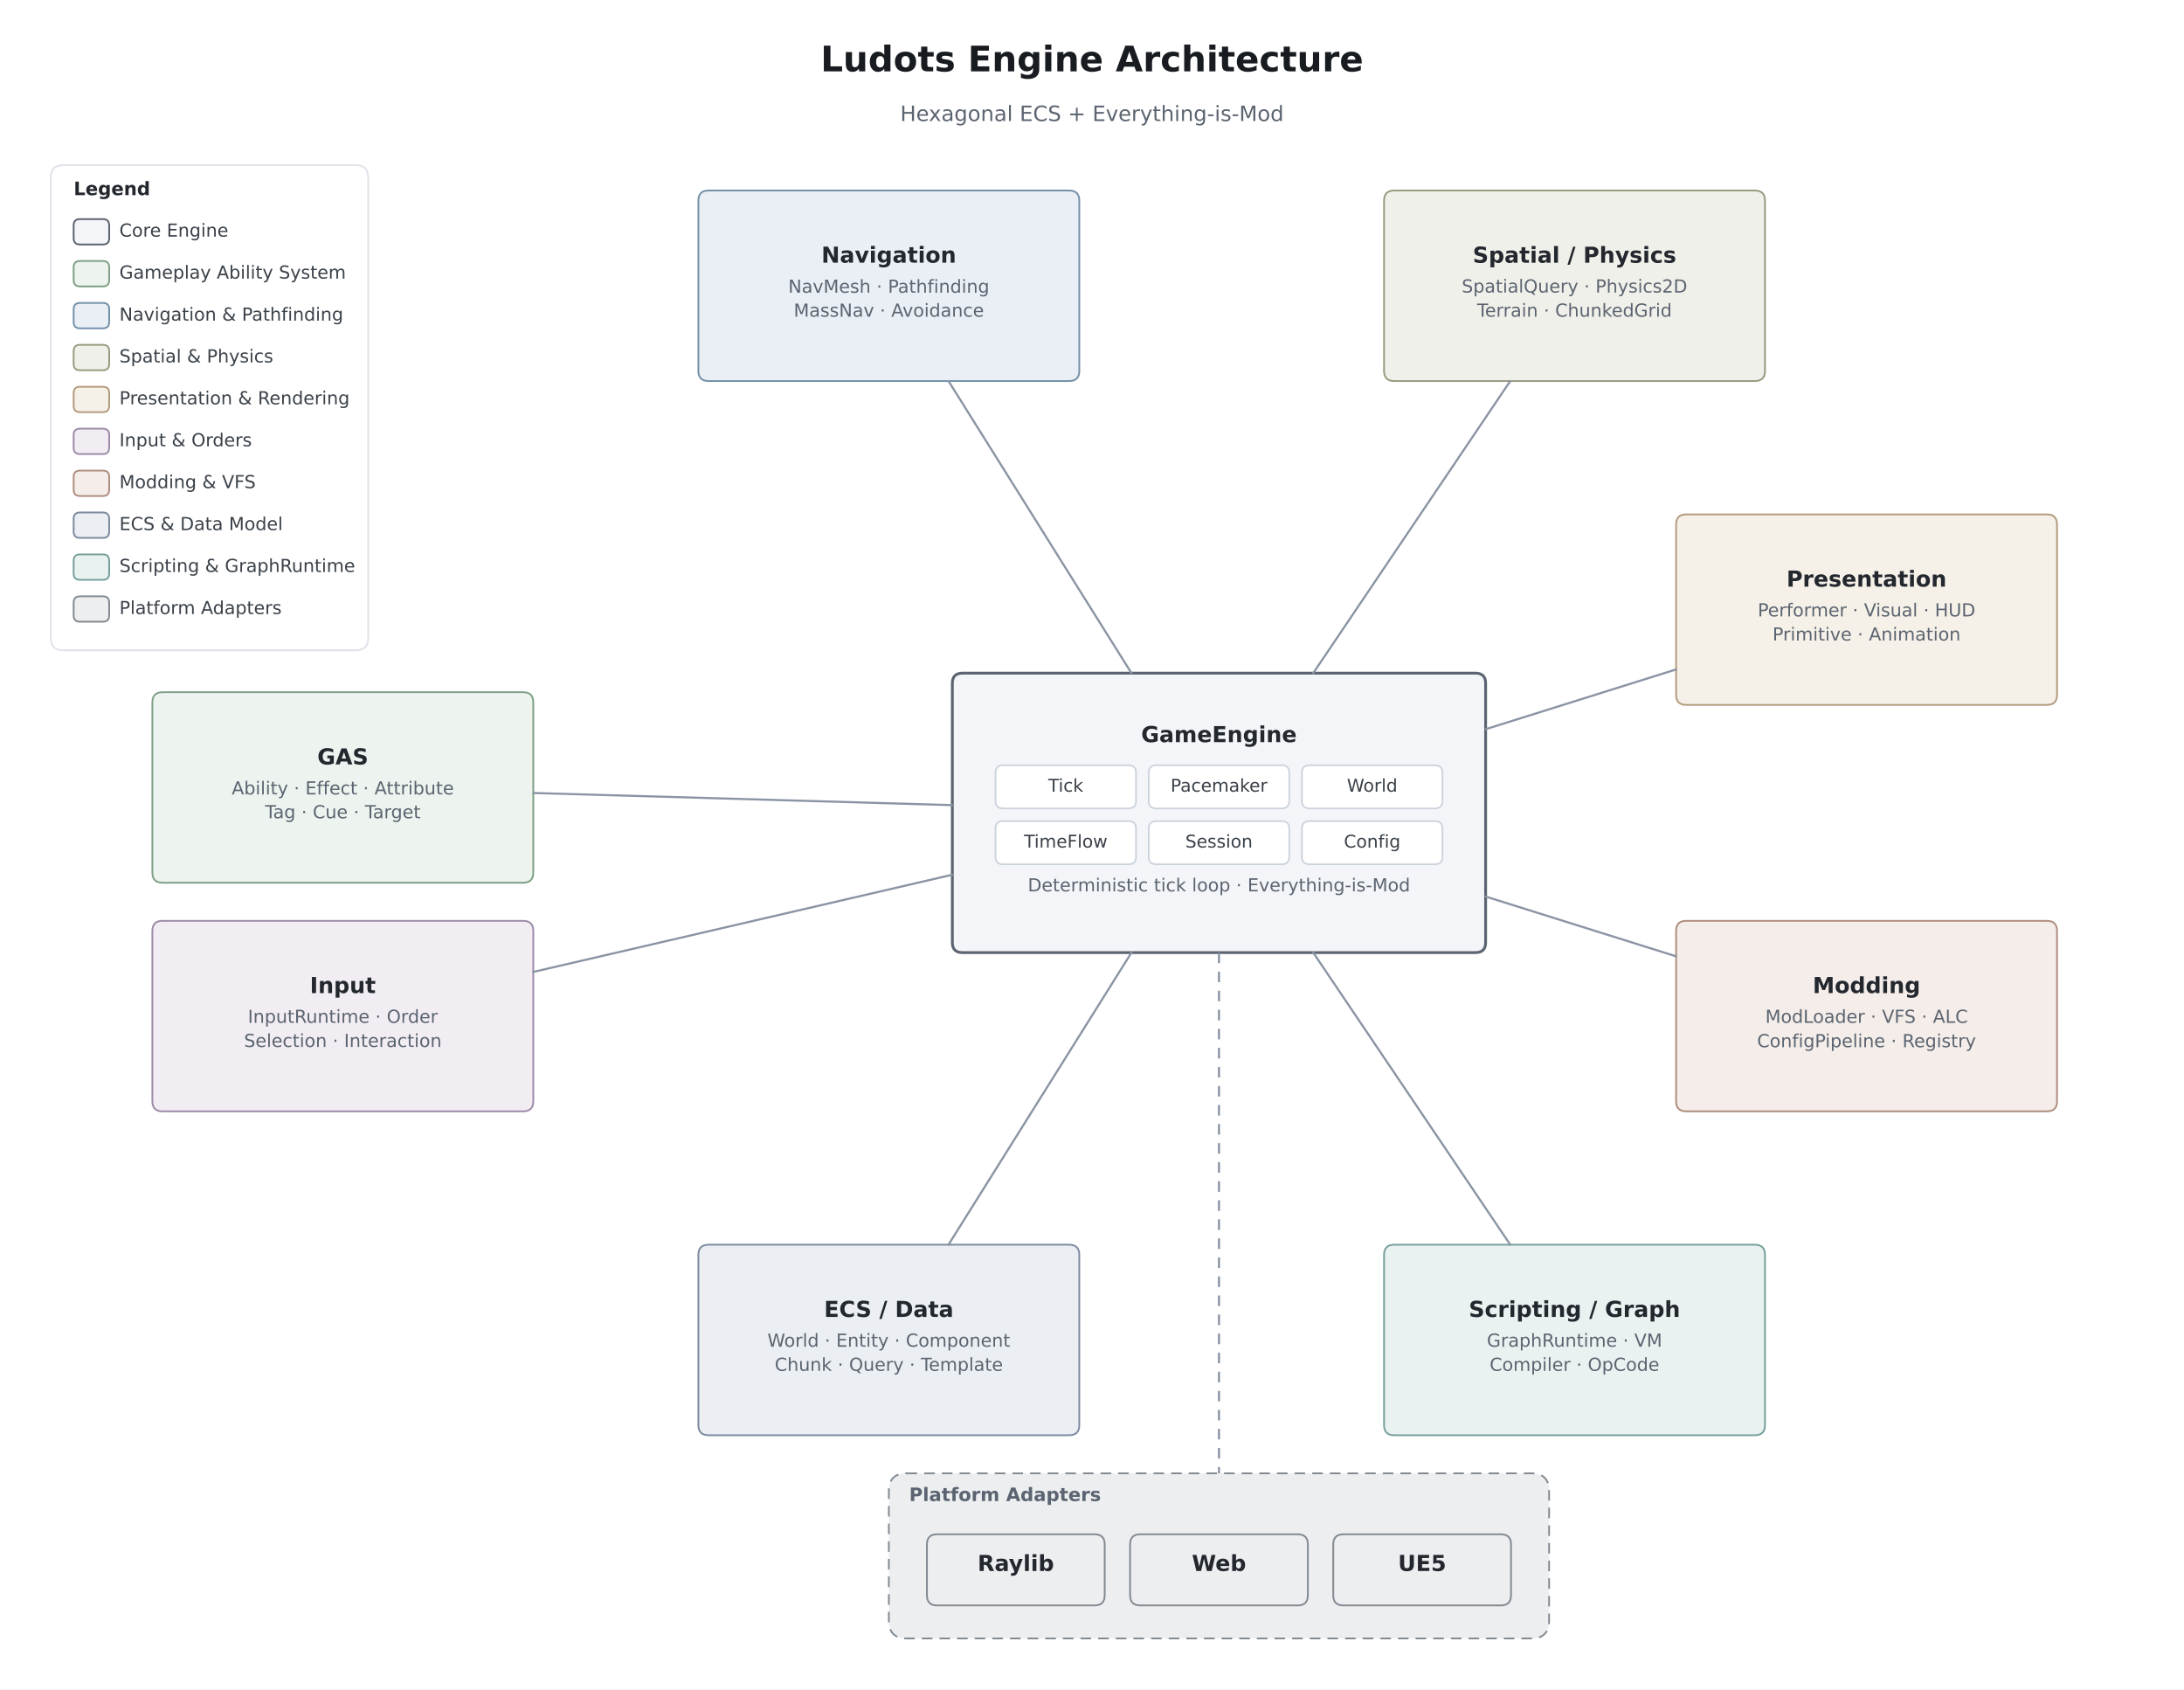
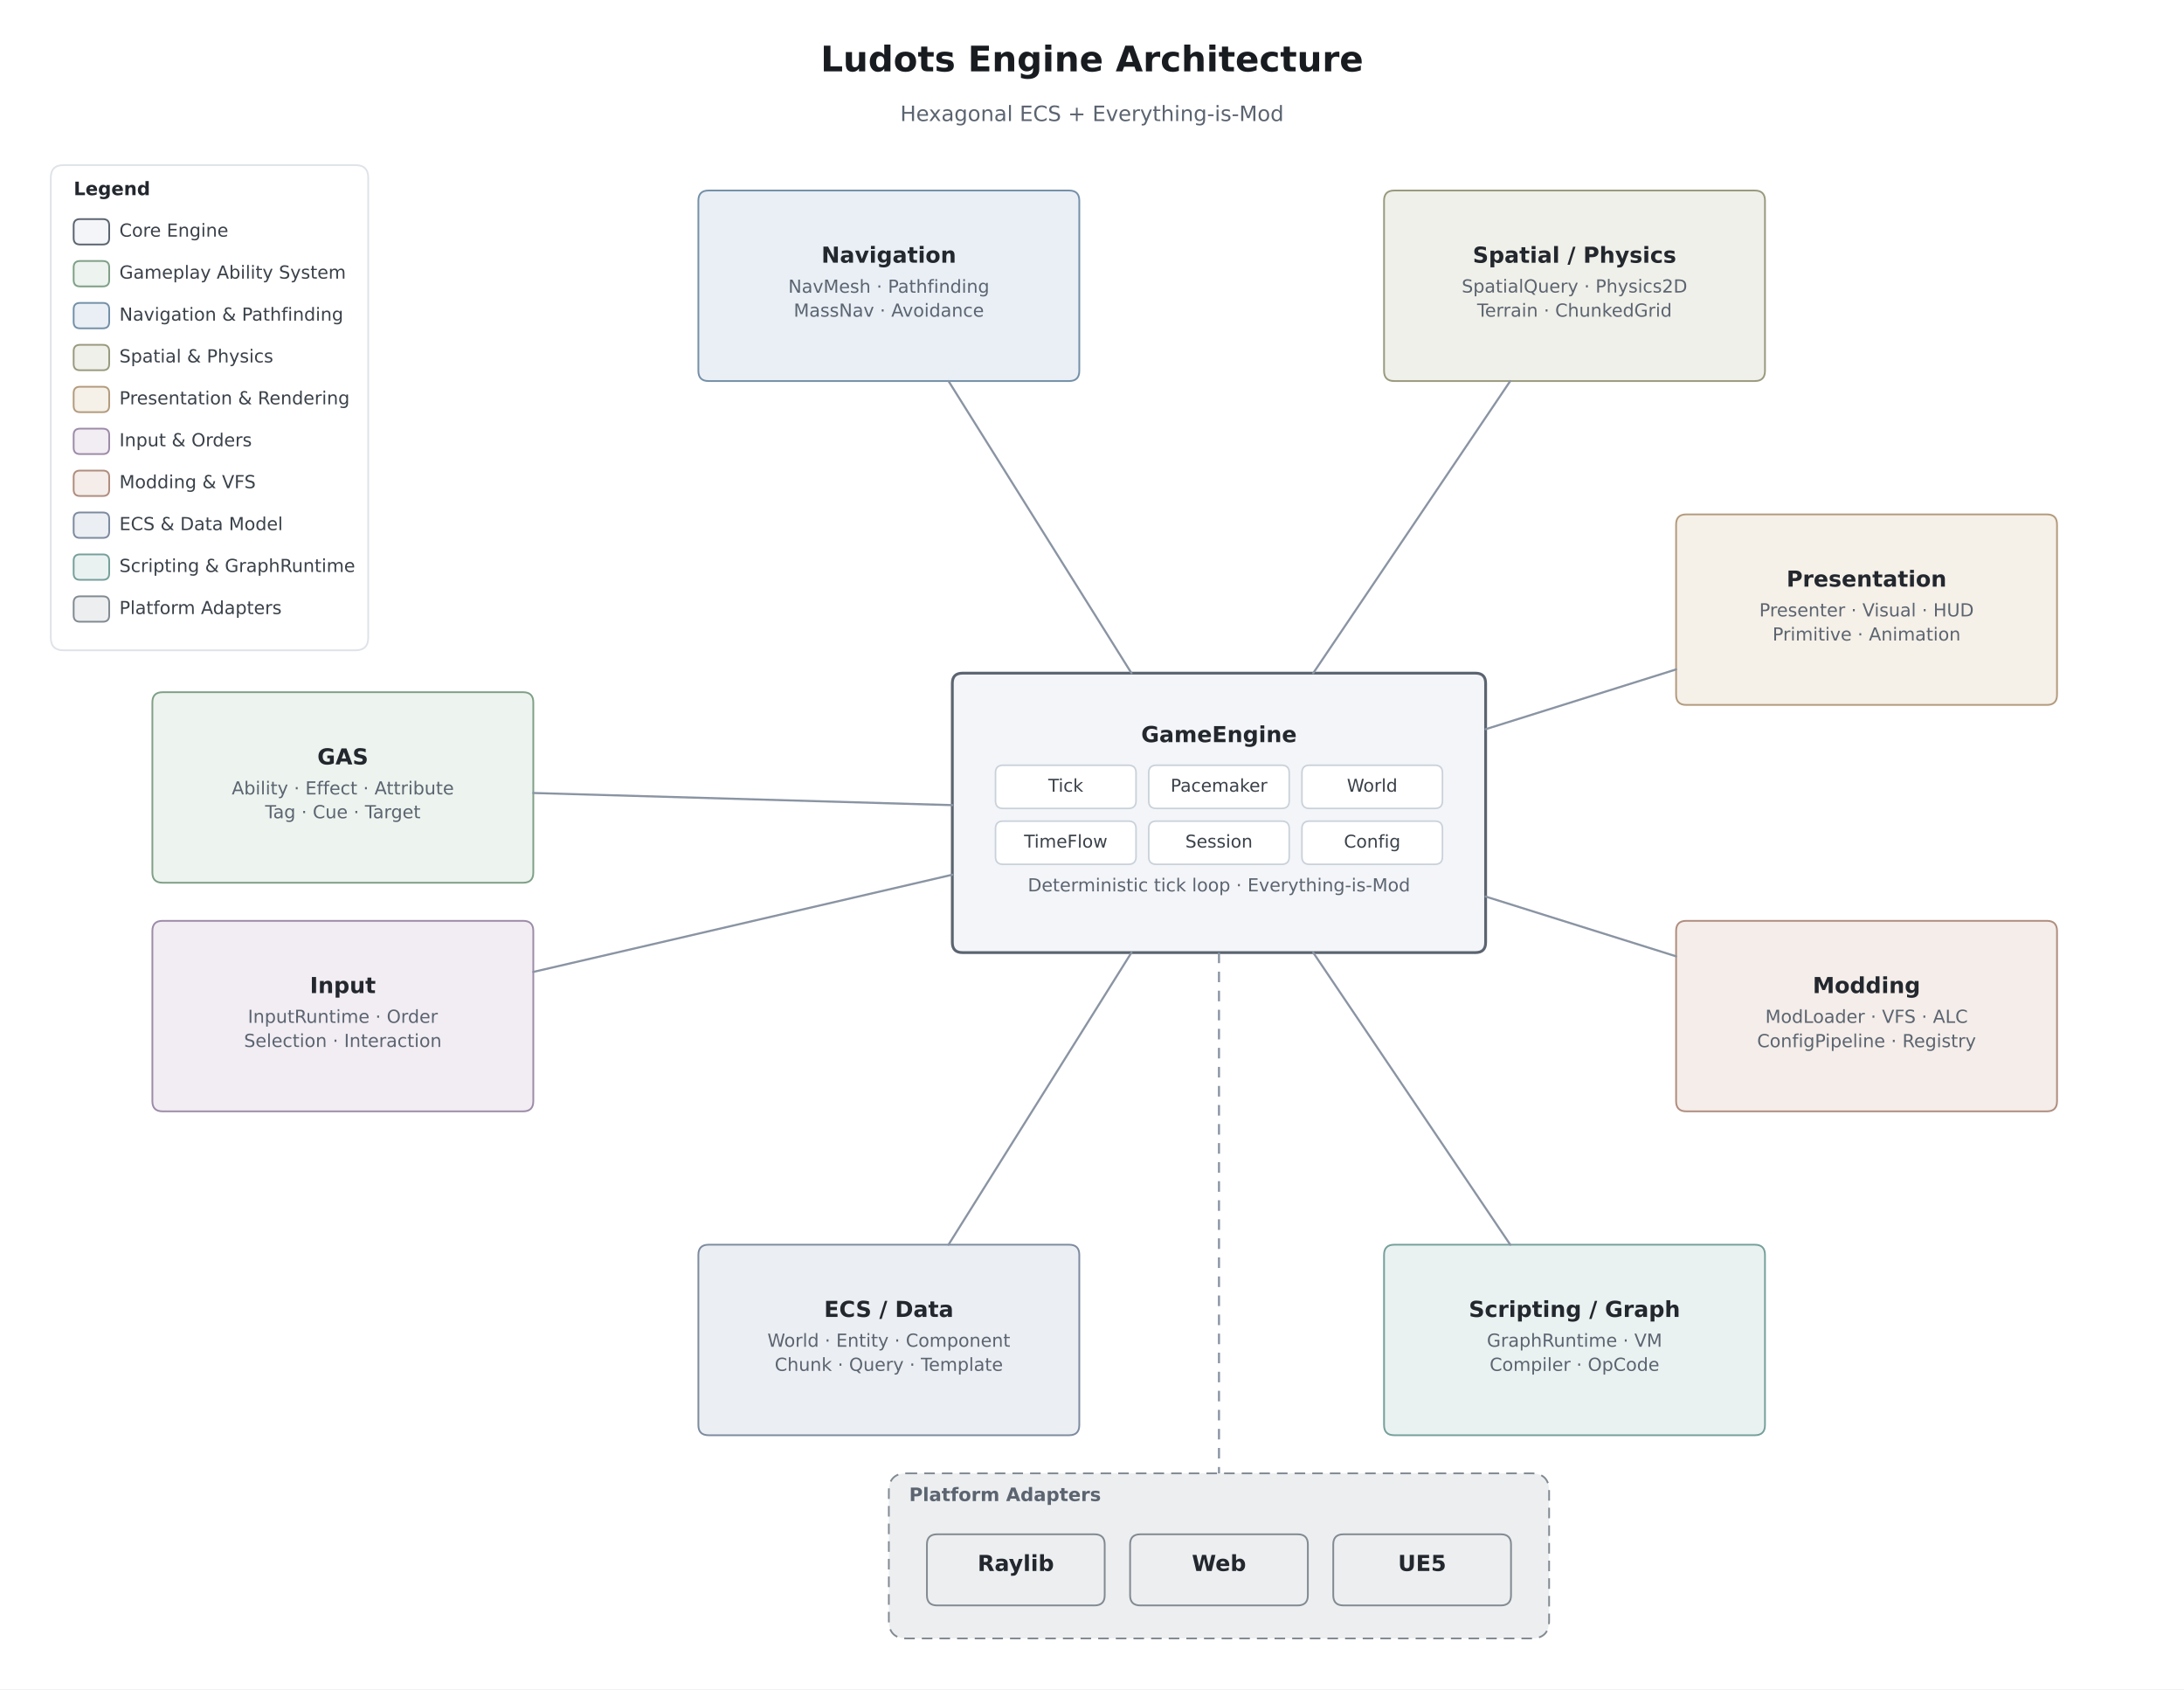
<svg xmlns="http://www.w3.org/2000/svg" width="1238.4pt" height="957.6pt" viewBox="0 0 1238.4 957.6" version="1.1">
  <defs>
    <style type="text/css">*{stroke-linejoin: round; stroke-linecap: butt}</style>
  </defs>
  <g id="figure_1">
    <g id="patch_1">
      <path d="M 0 957.6  L 1238.4 957.6  L 1238.4 0  L 0 0  z " style="fill: #ffffff" />
    </g>
    <g id="axes_1">
      <g id="patch_2">
        <path d="M 514.08 835.2  L 868.32 835.2  Q 878.4 835.2 878.4 845.28  L 878.4 918.72  Q 878.4 928.8 868.32 928.8  L 514.08 928.8  Q 504 928.8 504 918.72  L 504 845.28  Q 504 835.2 514.08 835.2  z " clip-path="url(#p265b6f9e93)" style="fill: #eceef0; stroke-dasharray: 6,4; stroke-dashoffset: 0; stroke: #828a92; stroke-linejoin: miter" />
      </g>
      <g id="text_1">
        <text style="font-weight: 700; font-size: 10.5px; font-family: 'Microsoft YaHei', 'DejaVu Sans'; text-anchor: start; fill: #5b6470" x="515.52" y="850.926" transform="rotate(-0 515.52 850.9263)">Platform Adapters</text>
      </g>
      <g id="patch_3">
        <path d="M 545.76 381.6  L 836.64 381.6  Q 842.4 381.6 842.4 387.36  L 842.4 534.24  Q 842.4 540 836.64 540  L 545.76 540  Q 540 540 540 534.24  L 540 387.36  Q 540 381.6 545.76 381.6  z " clip-path="url(#p265b6f9e93)" style="fill: #f3f5f8; stroke: #5b6470; stroke-width: 1.6; stroke-linejoin: miter" />
      </g>
      <g id="patch_4">
        <path d="M 92.16 392.4  L 296.64 392.4  Q 302.4 392.4 302.4 398.16  L 302.4 494.64  Q 302.4 500.4 296.64 500.4  L 92.16 500.4  Q 86.4 500.4 86.4 494.64  L 86.4 398.16  Q 86.4 392.4 92.16 392.4  z " clip-path="url(#p265b6f9e93)" style="fill: #edf3ee; stroke: #7fa087; stroke-linejoin: miter" />
      </g>
      <g id="patch_5">
        <path d="M 401.76 108  L 606.24 108  Q 612 108 612 113.76  L 612 210.24  Q 612 216 606.24 216  L 401.76 216  Q 396 216 396 210.24  L 396 113.76  Q 396 108 401.76 108  z " clip-path="url(#p265b6f9e93)" style="fill: #e9eff5; stroke: #7490a8; stroke-linejoin: miter" />
      </g>
      <g id="patch_6">
        <path d="M 790.56 108  L 995.04 108  Q 1000.8 108 1000.8 113.76  L 1000.8 210.24  Q 1000.8 216 995.04 216  L 790.56 216  Q 784.8 216 784.8 210.24  L 784.8 113.76  Q 784.8 108 790.56 108  z " clip-path="url(#p265b6f9e93)" style="fill: #f0f0ea; stroke: #999a7e; stroke-linejoin: miter" />
      </g>
      <g id="patch_7">
        <path d="M 956.16 291.6  L 1160.64 291.6  Q 1166.4 291.6 1166.4 297.36  L 1166.4 393.84  Q 1166.4 399.6 1160.64 399.6  L 956.16 399.6  Q 950.4 399.6 950.4 393.84  L 950.4 297.36  Q 950.4 291.6 956.16 291.6  z " clip-path="url(#p265b6f9e93)" style="fill: #f5f0e8; stroke: #b39b7d; stroke-linejoin: miter" />
      </g>
      <g id="patch_8">
        <path d="M 92.16 522  L 296.64 522  Q 302.4 522 302.4 527.76  L 302.4 624.24  Q 302.4 630 296.64 630  L 92.16 630  Q 86.4 630 86.4 624.24  L 86.4 527.76  Q 86.4 522 92.16 522  z " clip-path="url(#p265b6f9e93)" style="fill: #f1edf3; stroke: #9d8ba8; stroke-linejoin: miter" />
      </g>
      <g id="patch_9">
        <path d="M 956.16 522  L 1160.64 522  Q 1166.4 522 1166.4 527.76  L 1166.4 624.24  Q 1166.4 630 1160.64 630  L 956.16 630  Q 950.4 630 950.4 624.24  L 950.4 527.76  Q 950.4 522 956.16 522  z " clip-path="url(#p265b6f9e93)" style="fill: #f4ede9; stroke: #b08d7f; stroke-linejoin: miter" />
      </g>
      <g id="patch_10">
        <path d="M 401.76 705.6  L 606.24 705.6  Q 612 705.6 612 711.36  L 612 807.84  Q 612 813.6 606.24 813.6  L 401.76 813.6  Q 396 813.6 396 807.84  L 396 711.36  Q 396 705.6 401.76 705.6  z " clip-path="url(#p265b6f9e93)" style="fill: #ebeef2; stroke: #7d8ba0; stroke-linejoin: miter" />
      </g>
      <g id="patch_11">
        <path d="M 790.56 705.6  L 995.04 705.6  Q 1000.8 705.6 1000.8 711.36  L 1000.8 807.84  Q 1000.8 813.6 995.04 813.6  L 790.56 813.6  Q 784.8 813.6 784.8 807.84  L 784.8 711.36  Q 784.8 705.6 790.56 705.6  z " clip-path="url(#p265b6f9e93)" style="fill: #eaf2f1; stroke: #76a09c; stroke-linejoin: miter" />
      </g>
      <g id="patch_12">
        <path d="M 531.36 869.76  L 620.64 869.76  Q 626.4 869.76 626.4 875.52  L 626.4 904.32  Q 626.4 910.08 620.64 910.08  L 531.36 910.08  Q 525.6 910.08 525.6 904.32  L 525.6 875.52  Q 525.6 869.76 531.36 869.76  z " clip-path="url(#p265b6f9e93)" style="fill: #eceef0; stroke: #828a92; stroke-linejoin: miter" />
      </g>
      <g id="patch_13">
        <path d="M 646.56 869.76  L 735.84 869.76  Q 741.6 869.76 741.6 875.52  L 741.6 904.32  Q 741.6 910.08 735.84 910.08  L 646.56 910.08  Q 640.8 910.08 640.8 904.32  L 640.8 875.52  Q 640.8 869.76 646.56 869.76  z " clip-path="url(#p265b6f9e93)" style="fill: #eceef0; stroke: #828a92; stroke-linejoin: miter" />
      </g>
      <g id="patch_14">
        <path d="M 761.76 869.76  L 851.04 869.76  Q 856.8 869.76 856.8 875.52  L 856.8 904.32  Q 856.8 910.08 851.04 910.08  L 761.76 910.08  Q 756 910.08 756 904.32  L 756 875.52  Q 756 869.76 761.76 869.76  z " clip-path="url(#p265b6f9e93)" style="fill: #eceef0; stroke: #828a92; stroke-linejoin: miter" />
      </g>
      <g id="patch_15">
        <path d="M 568.8 433.8  L 639.84 433.8  Q 644.16 433.8 644.16 438.12  L 644.16 453.96  Q 644.16 458.28 639.84 458.28  L 568.8 458.28  Q 564.48 458.28 564.48 453.96  L 564.48 438.12  Q 564.48 433.8 568.8 433.8  z " clip-path="url(#p265b6f9e93)" style="fill: #ffffff; stroke: #c9d1da; stroke-width: 0.9; stroke-linejoin: miter" />
      </g>
      <g id="patch_16">
        <path d="M 655.68 433.8  L 726.72 433.8  Q 731.04 433.8 731.04 438.12  L 731.04 453.96  Q 731.04 458.28 726.72 458.28  L 655.68 458.28  Q 651.36 458.28 651.36 453.96  L 651.36 438.12  Q 651.36 433.8 655.68 433.8  z " clip-path="url(#p265b6f9e93)" style="fill: #ffffff; stroke: #c9d1da; stroke-width: 0.9; stroke-linejoin: miter" />
      </g>
      <g id="patch_17">
        <path d="M 742.56 433.8  L 813.6 433.8  Q 817.92 433.8 817.92 438.12  L 817.92 453.96  Q 817.92 458.28 813.6 458.28  L 742.56 458.28  Q 738.24 458.28 738.24 453.96  L 738.24 438.12  Q 738.24 433.8 742.56 433.8  z " clip-path="url(#p265b6f9e93)" style="fill: #ffffff; stroke: #c9d1da; stroke-width: 0.9; stroke-linejoin: miter" />
      </g>
      <g id="patch_18">
        <path d="M 568.8 465.48  L 639.84 465.48  Q 644.16 465.48 644.16 469.8  L 644.16 485.64  Q 644.16 489.96 639.84 489.96  L 568.8 489.96  Q 564.48 489.96 564.48 485.64  L 564.48 469.8  Q 564.48 465.48 568.8 465.48  z " clip-path="url(#p265b6f9e93)" style="fill: #ffffff; stroke: #c9d1da; stroke-width: 0.9; stroke-linejoin: miter" />
      </g>
      <g id="patch_19">
        <path d="M 655.68 465.48  L 726.72 465.48  Q 731.04 465.48 731.04 469.8  L 731.04 485.64  Q 731.04 489.96 726.72 489.96  L 655.68 489.96  Q 651.36 489.96 651.36 485.64  L 651.36 469.8  Q 651.36 465.48 655.68 465.48  z " clip-path="url(#p265b6f9e93)" style="fill: #ffffff; stroke: #c9d1da; stroke-width: 0.9; stroke-linejoin: miter" />
      </g>
      <g id="patch_20">
        <path d="M 742.56 465.48  L 813.6 465.48  Q 817.92 465.48 817.92 469.8  L 817.92 485.64  Q 817.92 489.96 813.6 489.96  L 742.56 489.96  Q 738.24 489.96 738.24 485.64  L 738.24 469.8  Q 738.24 465.48 742.56 465.48  z " clip-path="url(#p265b6f9e93)" style="fill: #ffffff; stroke: #c9d1da; stroke-width: 0.9; stroke-linejoin: miter" />
      </g>
      <g id="text_2">
        <text style="font-weight: 700; font-size: 12.5px; font-family: 'Microsoft YaHei', 'DejaVu Sans'; text-anchor: middle; fill: #23272e" x="691.2" y="420.709" transform="rotate(-0 691.2 420.7092)">GameEngine</text>
      </g>
      <g id="text_3">
        <text style="font-size: 10px; font-family: 'Microsoft YaHei', 'DejaVu Sans'; text-anchor: middle; fill: #3a4149" x="604.32" y="448.794" transform="rotate(-0 604.32 448.7939)">Tick</text>
      </g>
      <g id="text_4">
        <text style="font-size: 10px; font-family: 'Microsoft YaHei', 'DejaVu Sans'; text-anchor: middle; fill: #3a4149" x="691.2" y="448.794" transform="rotate(-0 691.2 448.7939)">Pacemaker</text>
      </g>
      <g id="text_5">
        <text style="font-size: 10px; font-family: 'Microsoft YaHei', 'DejaVu Sans'; text-anchor: middle; fill: #3a4149" x="778.08" y="448.794" transform="rotate(-0 778.08 448.7939)">World</text>
      </g>
      <g id="text_6">
        <text style="font-size: 10px; font-family: 'Microsoft YaHei', 'DejaVu Sans'; text-anchor: middle; fill: #3a4149" x="604.32" y="480.474" transform="rotate(-0 604.32 480.4739)">TimeFlow</text>
      </g>
      <g id="text_7">
        <text style="font-size: 10px; font-family: 'Microsoft YaHei', 'DejaVu Sans'; text-anchor: middle; fill: #3a4149" x="691.2" y="480.474" transform="rotate(-0 691.2 480.4739)">Session</text>
      </g>
      <g id="text_8">
        <text style="font-size: 10px; font-family: 'Microsoft YaHei', 'DejaVu Sans'; text-anchor: middle; fill: #3a4149" x="778.08" y="480.504" transform="rotate(-0 778.08 480.5036)">Config</text>
      </g>
      <g id="text_9">
        <text style="font-size: 10.2px; font-family: 'Microsoft YaHei', 'DejaVu Sans'; text-anchor: middle; fill: #5b6470" x="691.2" y="505.314" transform="rotate(-0 691.2 505.3136)">Deterministic tick loop · Everything-is-Mod</text>
      </g>
      <g id="text_10">
        <text style="font-weight: 700; font-size: 12.5px; font-family: 'Microsoft YaHei', 'DejaVu Sans'; text-anchor: middle; fill: #23272e" x="194.4" y="433.352" transform="rotate(-0 194.4 433.3522)">GAS</text>
      </g>
      <g id="text_11">
        <text style="font-size: 10.2px; font-family: 'Microsoft YaHei', 'DejaVu Sans'; text-anchor: middle; fill: #5b6470" x="194.4" y="450.353" transform="rotate(-0 194.4 450.3532)">Ability · Effect · Attribute</text>
      </g>
      <g id="text_12">
        <text style="font-size: 10.2px; font-family: 'Microsoft YaHei', 'DejaVu Sans'; text-anchor: middle; fill: #5b6470" x="194.4" y="463.855" transform="rotate(-0 194.4 463.8547)">Tag · Cue · Target</text>
      </g>
      <g id="text_13">
        <text style="font-weight: 700; font-size: 12.5px; font-family: 'Microsoft YaHei', 'DejaVu Sans'; text-anchor: middle; fill: #23272e" x="504" y="148.909" transform="rotate(-0 504 148.9092)">Navigation</text>
      </g>
      <g id="text_14">
        <text style="font-size: 10.2px; font-family: 'Microsoft YaHei', 'DejaVu Sans'; text-anchor: middle; fill: #5b6470" x="504" y="165.953" transform="rotate(-0 504 165.9532)">NavMesh · Pathfinding</text>
      </g>
      <g id="text_15">
        <text style="font-size: 10.2px; font-family: 'Microsoft YaHei', 'DejaVu Sans'; text-anchor: middle; fill: #5b6470" x="504" y="179.514" transform="rotate(-0 504 179.5136)">MassNav · Avoidance</text>
      </g>
      <g id="text_16">
        <text style="font-weight: 700; font-size: 12.5px; font-family: 'Microsoft YaHei', 'DejaVu Sans'; text-anchor: middle; fill: #23272e" x="892.8" y="148.952" transform="rotate(-0 892.8 148.9522)">Spatial / Physics</text>
      </g>
      <g id="text_17">
        <text style="font-size: 10.2px; font-family: 'Microsoft YaHei', 'DejaVu Sans'; text-anchor: middle; fill: #5b6470" x="892.8" y="165.834" transform="rotate(-0 892.8 165.8336)">SpatialQuery · Physics2D</text>
      </g>
      <g id="text_18">
        <text style="font-size: 10.2px; font-family: 'Microsoft YaHei', 'DejaVu Sans'; text-anchor: middle; fill: #5b6470" x="892.8" y="179.514" transform="rotate(-0 892.8 179.5136)">Terrain · ChunkedGrid</text>
      </g>
      <g id="text_19">
        <text style="font-weight: 700; font-size: 12.5px; font-family: 'Microsoft YaHei', 'DejaVu Sans'; text-anchor: middle; fill: #23272e" x="1058.4" y="332.552" transform="rotate(-0 1058.4 332.5522)">Presentation</text>
      </g>
      <g id="text_20">
-         <text style="font-size: 10.2px; font-family: 'Microsoft YaHei', 'DejaVu Sans'; text-anchor: middle; fill: #5b6470" x="1058.4" y="349.434" transform="rotate(-0 1058.4 349.4336)">Performer · Visual · HUD</text>
+         <text style="font-size: 10.2px; font-family: 'Microsoft YaHei', 'DejaVu Sans'; text-anchor: middle; fill: #5b6470" x="1058.4" y="349.434" transform="rotate(-0 1058.4 349.4336)">Presenter · Visual · HUD</text>
      </g>
      <g id="text_21">
        <text style="font-size: 10.2px; font-family: 'Microsoft YaHei', 'DejaVu Sans'; text-anchor: middle; fill: #5b6470" x="1058.4" y="363.114" transform="rotate(-0 1058.4 363.1136)">Primitive · Animation</text>
      </g>
      <g id="text_22">
        <text style="font-weight: 700; font-size: 12.5px; font-family: 'Microsoft YaHei', 'DejaVu Sans'; text-anchor: middle; fill: #23272e" x="194.4" y="562.952" transform="rotate(-0 194.4 562.9522)">Input</text>
      </g>
      <g id="text_23">
        <text style="font-size: 10.2px; font-family: 'Microsoft YaHei', 'DejaVu Sans'; text-anchor: middle; fill: #5b6470" x="194.4" y="579.834" transform="rotate(-0 194.4 579.8336)">InputRuntime · Order</text>
      </g>
      <g id="text_24">
        <text style="font-size: 10.2px; font-family: 'Microsoft YaHei', 'DejaVu Sans'; text-anchor: middle; fill: #5b6470" x="194.4" y="593.514" transform="rotate(-0 194.4 593.5136)">Selection · Interaction</text>
      </g>
      <g id="text_25">
        <text style="font-weight: 700; font-size: 12.5px; font-family: 'Microsoft YaHei', 'DejaVu Sans'; text-anchor: middle; fill: #23272e" x="1058.4" y="562.952" transform="rotate(-0 1058.4 562.9522)">Modding</text>
      </g>
      <g id="text_26">
        <text style="font-size: 10.2px; font-family: 'Microsoft YaHei', 'DejaVu Sans'; text-anchor: middle; fill: #5b6470" x="1058.4" y="579.834" transform="rotate(-0 1058.4 579.8336)">ModLoader · VFS · ALC</text>
      </g>
      <g id="text_27">
        <text style="font-size: 10.2px; font-family: 'Microsoft YaHei', 'DejaVu Sans'; text-anchor: middle; fill: #5b6470" x="1058.4" y="593.633" transform="rotate(-0 1058.4 593.6332)">ConfigPipeline · Registry</text>
      </g>
      <g id="text_28">
        <text style="font-weight: 700; font-size: 12.5px; font-family: 'Microsoft YaHei', 'DejaVu Sans'; text-anchor: middle; fill: #23272e" x="504" y="746.552" transform="rotate(-0 504 746.5522)">ECS / Data</text>
      </g>
      <g id="text_29">
        <text style="font-size: 10.2px; font-family: 'Microsoft YaHei', 'DejaVu Sans'; text-anchor: middle; fill: #5b6470" x="504" y="763.434" transform="rotate(-0 504 763.4336)">World · Entity · Component</text>
      </g>
      <g id="text_30">
        <text style="font-size: 10.2px; font-family: 'Microsoft YaHei', 'DejaVu Sans'; text-anchor: middle; fill: #5b6470" x="504" y="777.114" transform="rotate(-0 504 777.1136)">Chunk · Query · Template</text>
      </g>
      <g id="text_31">
        <text style="font-weight: 700; font-size: 12.5px; font-family: 'Microsoft YaHei', 'DejaVu Sans'; text-anchor: middle; fill: #23272e" x="892.8" y="746.552" transform="rotate(-0 892.8 746.5522)">Scripting / Graph</text>
      </g>
      <g id="text_32">
        <text style="font-size: 10.2px; font-family: 'Microsoft YaHei', 'DejaVu Sans'; text-anchor: middle; fill: #5b6470" x="892.8" y="763.434" transform="rotate(-0 892.8 763.4336)">GraphRuntime · VM</text>
      </g>
      <g id="text_33">
        <text style="font-size: 10.2px; font-family: 'Microsoft YaHei', 'DejaVu Sans'; text-anchor: middle; fill: #5b6470" x="892.8" y="777.114" transform="rotate(-0 892.8 777.1136)">Compiler · OpCode</text>
      </g>
      <g id="text_34">
        <text style="font-weight: 700; font-size: 12.5px; font-family: 'Microsoft YaHei', 'DejaVu Sans'; text-anchor: middle; fill: #23272e" x="576" y="890.552" transform="rotate(-0 576 890.5522)">Raylib</text>
      </g>
      <g id="text_35">
        <text style="font-weight: 700; font-size: 12.5px; font-family: 'Microsoft YaHei', 'DejaVu Sans'; text-anchor: middle; fill: #23272e" x="691.2" y="890.552" transform="rotate(-0 691.2 890.5522)">Web</text>
      </g>
      <g id="text_36">
        <text style="font-weight: 700; font-size: 12.5px; font-family: 'Microsoft YaHei', 'DejaVu Sans'; text-anchor: middle; fill: #23272e" x="806.4" y="890.552" transform="rotate(-0 806.4 890.5522)">UE5</text>
      </g>
      <g id="line2d_1">
        <path d="M 540 456.417  L 302.4 449.53  " clip-path="url(#p265b6f9e93)" style="fill: none; stroke: #8a94a3; stroke-width: 1.2; stroke-linecap: round" />
      </g>
      <g id="line2d_2">
        <path d="M 641.581 381.6  L 537.831 216  " clip-path="url(#p265b6f9e93)" style="fill: none; stroke: #8a94a3; stroke-width: 1.2; stroke-linecap: round" />
      </g>
      <g id="line2d_3">
        <path d="M 744.636 381.6  L 856.366 216  " clip-path="url(#p265b6f9e93)" style="fill: none; stroke: #8a94a3; stroke-width: 1.2; stroke-linecap: round" />
      </g>
      <g id="line2d_4">
        <path d="M 842.4 413.365  L 950.4 379.482  " clip-path="url(#p265b6f9e93)" style="fill: none; stroke: #8a94a3; stroke-width: 1.2; stroke-linecap: round" />
      </g>
      <g id="line2d_5">
        <path d="M 540 495.861  L 302.4 550.957  " clip-path="url(#p265b6f9e93)" style="fill: none; stroke: #8a94a3; stroke-width: 1.2; stroke-linecap: round" />
      </g>
      <g id="line2d_6">
        <path d="M 842.4 508.235  L 950.4 542.118  " clip-path="url(#p265b6f9e93)" style="fill: none; stroke: #8a94a3; stroke-width: 1.2; stroke-linecap: round" />
      </g>
      <g id="line2d_7">
        <path d="M 641.581 540  L 537.831 705.6  " clip-path="url(#p265b6f9e93)" style="fill: none; stroke: #8a94a3; stroke-width: 1.2; stroke-linecap: round" />
      </g>
      <g id="line2d_8">
        <path d="M 744.636 540  L 856.366 705.6  " clip-path="url(#p265b6f9e93)" style="fill: none; stroke: #8a94a3; stroke-width: 1.2; stroke-linecap: round" />
      </g>
      <g id="line2d_9">
        <path d="M 691.2 540  L 691.2 835.2  " clip-path="url(#p265b6f9e93)" style="fill: none; stroke-dasharray: 6,4.8; stroke-dashoffset: 0; stroke: #8a94a3; stroke-width: 1.2" />
      </g>
      <g id="text_37">
        <text style="font-weight: 700; font-size: 20px; font-family: 'Microsoft YaHei', 'DejaVu Sans'; text-anchor: middle; fill: #181b20" x="619.2" y="40.468" transform="rotate(-0 619.2 40.4675)">Ludots Engine Architecture</text>
      </g>
      <g id="text_38">
        <text style="font-size: 12px; font-family: 'Microsoft YaHei', 'DejaVu Sans'; text-anchor: middle; fill: #5b6470" x="619.2" y="68.632" transform="rotate(-0 619.2 68.6325)">Hexagonal ECS + Everything-is-Mod</text>
      </g>
      <g id="patch_21">
        <path d="M 36 93.6  L 201.6 93.6  Q 208.8 93.6 208.8 100.8  L 208.8 361.44  Q 208.8 368.64 201.6 368.64  L 36 368.64  Q 28.8 368.64 28.8 361.44  L 28.8 100.8  Q 28.8 93.6 36 93.6  z " clip-path="url(#p265b6f9e93)" style="fill: #ffffff; stroke: #dfe3e9; stroke-linejoin: miter" />
      </g>
      <g id="text_39">
        <text style="font-weight: 700; font-size: 10.5px; font-family: 'Microsoft YaHei', 'DejaVu Sans'; text-anchor: start; fill: #23272e" x="41.76" y="110.633" transform="rotate(-0 41.76 110.6334)">Legend</text>
      </g>
      <g id="patch_22">
        <path d="M 45.36 124.2  L 58.32 124.2  Q 61.92 124.2 61.92 127.8  L 61.92 135  Q 61.92 138.6 58.32 138.6  L 45.36 138.6  Q 41.76 138.6 41.76 135  L 41.76 127.8  Q 41.76 124.2 45.36 124.2  z " clip-path="url(#p265b6f9e93)" style="fill: #f3f5f8; stroke: #5b6470; stroke-linejoin: miter" />
      </g>
      <g id="text_40">
        <text style="font-size: 10.2px; font-family: 'Microsoft YaHei', 'DejaVu Sans'; text-anchor: start; fill: #3a4149" x="67.68" y="134.15" transform="rotate(-0 67.68 134.15)">Core Engine</text>
      </g>
      <g id="patch_23">
        <path d="M 45.36 147.96  L 58.32 147.96  Q 61.92 147.96 61.92 151.56  L 61.92 158.76  Q 61.92 162.36 58.32 162.36  L 45.36 162.36  Q 41.76 162.36 41.76 158.76  L 41.76 151.56  Q 41.76 147.96 45.36 147.96  z " clip-path="url(#p265b6f9e93)" style="fill: #edf3ee; stroke: #7fa087; stroke-linejoin: miter" />
      </g>
      <g id="text_41">
        <text style="font-size: 10.2px; font-family: 'Microsoft YaHei', 'DejaVu Sans'; text-anchor: start; fill: #3a4149" x="67.68" y="157.94" transform="rotate(-0 67.68 157.9395)">Gameplay Ability System</text>
      </g>
      <g id="patch_24">
        <path d="M 45.36 171.72  L 58.32 171.72  Q 61.92 171.72 61.92 175.32  L 61.92 182.52  Q 61.92 186.12 58.32 186.12  L 45.36 186.12  Q 41.76 186.12 41.76 182.52  L 41.76 175.32  Q 41.76 171.72 45.36 171.72  z " clip-path="url(#p265b6f9e93)" style="fill: #e9eff5; stroke: #7490a8; stroke-linejoin: miter" />
      </g>
      <g id="text_42">
        <text style="font-size: 10.2px; font-family: 'Microsoft YaHei', 'DejaVu Sans'; text-anchor: start; fill: #3a4149" x="67.68" y="181.759" transform="rotate(-0 67.68 181.7593)">Navigation &amp; Pathfinding</text>
      </g>
      <g id="patch_25">
        <path d="M 45.36 195.48  L 58.32 195.48  Q 61.92 195.48 61.92 199.08  L 61.92 206.28  Q 61.92 209.88 58.32 209.88  L 45.36 209.88  Q 41.76 209.88 41.76 206.28  L 41.76 199.08  Q 41.76 195.48 45.36 195.48  z " clip-path="url(#p265b6f9e93)" style="fill: #f0f0ea; stroke: #999a7e; stroke-linejoin: miter" />
      </g>
      <g id="text_43">
        <text style="font-size: 10.2px; font-family: 'Microsoft YaHei', 'DejaVu Sans'; text-anchor: start; fill: #3a4149" x="67.68" y="205.459" transform="rotate(-0 67.68 205.4595)">Spatial &amp; Physics</text>
      </g>
      <g id="patch_26">
        <path d="M 45.36 219.24  L 58.32 219.24  Q 61.92 219.24 61.92 222.84  L 61.92 230.04  Q 61.92 233.64 58.32 233.64  L 45.36 233.64  Q 41.76 233.64 41.76 230.04  L 41.76 222.84  Q 41.76 219.24 45.36 219.24  z " clip-path="url(#p265b6f9e93)" style="fill: #f5f0e8; stroke: #b39b7d; stroke-linejoin: miter" />
      </g>
      <g id="text_44">
        <text style="font-size: 10.2px; font-family: 'Microsoft YaHei', 'DejaVu Sans'; text-anchor: start; fill: #3a4149" x="67.68" y="229.22" transform="rotate(-0 67.68 229.2195)">Presentation &amp; Rendering</text>
      </g>
      <g id="patch_27">
        <path d="M 45.36 243  L 58.32 243  Q 61.92 243 61.92 246.6  L 61.92 253.8  Q 61.92 257.4 58.32 257.4  L 45.36 257.4  Q 41.76 257.4 41.76 253.8  L 41.76 246.6  Q 41.76 243 45.36 243  z " clip-path="url(#p265b6f9e93)" style="fill: #f1edf3; stroke: #9d8ba8; stroke-linejoin: miter" />
      </g>
      <g id="text_45">
        <text style="font-size: 10.2px; font-family: 'Microsoft YaHei', 'DejaVu Sans'; text-anchor: start; fill: #3a4149" x="67.68" y="253.009" transform="rotate(-0 67.68 253.009)">Input &amp; Orders</text>
      </g>
      <g id="patch_28">
        <path d="M 45.36 266.76  L 58.32 266.76  Q 61.92 266.76 61.92 270.36  L 61.92 277.56  Q 61.92 281.16 58.32 281.16  L 45.36 281.16  Q 41.76 281.16 41.76 277.56  L 41.76 270.36  Q 41.76 266.76 45.36 266.76  z " clip-path="url(#p265b6f9e93)" style="fill: #f4ede9; stroke: #b08d7f; stroke-linejoin: miter" />
      </g>
      <g id="text_46">
        <text style="font-size: 10.2px; font-family: 'Microsoft YaHei', 'DejaVu Sans'; text-anchor: start; fill: #3a4149" x="67.68" y="276.74" transform="rotate(-0 67.68 276.7395)">Modding &amp; VFS</text>
      </g>
      <g id="patch_29">
        <path d="M 45.36 290.52  L 58.32 290.52  Q 61.92 290.52 61.92 294.12  L 61.92 301.32  Q 61.92 304.92 58.32 304.92  L 45.36 304.92  Q 41.76 304.92 41.76 301.32  L 41.76 294.12  Q 41.76 290.52 45.36 290.52  z " clip-path="url(#p265b6f9e93)" style="fill: #ebeef2; stroke: #7d8ba0; stroke-linejoin: miter" />
      </g>
      <g id="text_47">
        <text style="font-size: 10.2px; font-family: 'Microsoft YaHei', 'DejaVu Sans'; text-anchor: start; fill: #3a4149" x="67.68" y="300.529" transform="rotate(-0 67.68 300.529)">ECS &amp; Data Model</text>
      </g>
      <g id="patch_30">
        <path d="M 45.36 314.28  L 58.32 314.28  Q 61.92 314.28 61.92 317.88  L 61.92 325.08  Q 61.92 328.68 58.32 328.68  L 45.36 328.68  Q 41.76 328.68 41.76 325.08  L 41.76 317.88  Q 41.76 314.28 45.36 314.28  z " clip-path="url(#p265b6f9e93)" style="fill: #eaf2f1; stroke: #76a09c; stroke-linejoin: miter" />
      </g>
      <g id="text_48">
        <text style="font-size: 10.2px; font-family: 'Microsoft YaHei', 'DejaVu Sans'; text-anchor: start; fill: #3a4149" x="67.68" y="324.26" transform="rotate(-0 67.68 324.2595)">Scripting &amp; GraphRuntime</text>
      </g>
      <g id="patch_31">
        <path d="M 45.36 338.04  L 58.32 338.04  Q 61.92 338.04 61.92 341.64  L 61.92 348.84  Q 61.92 352.44 58.32 352.44  L 45.36 352.44  Q 41.76 352.44 41.76 348.84  L 41.76 341.64  Q 41.76 338.04 45.36 338.04  z " clip-path="url(#p265b6f9e93)" style="fill: #eceef0; stroke: #828a92; stroke-linejoin: miter" />
      </g>
      <g id="text_49">
        <text style="font-size: 10.2px; font-family: 'Microsoft YaHei', 'DejaVu Sans'; text-anchor: start; fill: #3a4149" x="67.68" y="348.109" transform="rotate(-0 67.68 348.1087)">Platform Adapters</text>
      </g>
    </g>
  </g>
  <defs>
    <clipPath id="p265b6f9e93">
      <rect x="0" y="0" width="1238.4" height="957.6" />
    </clipPath>
  </defs>
</svg>
